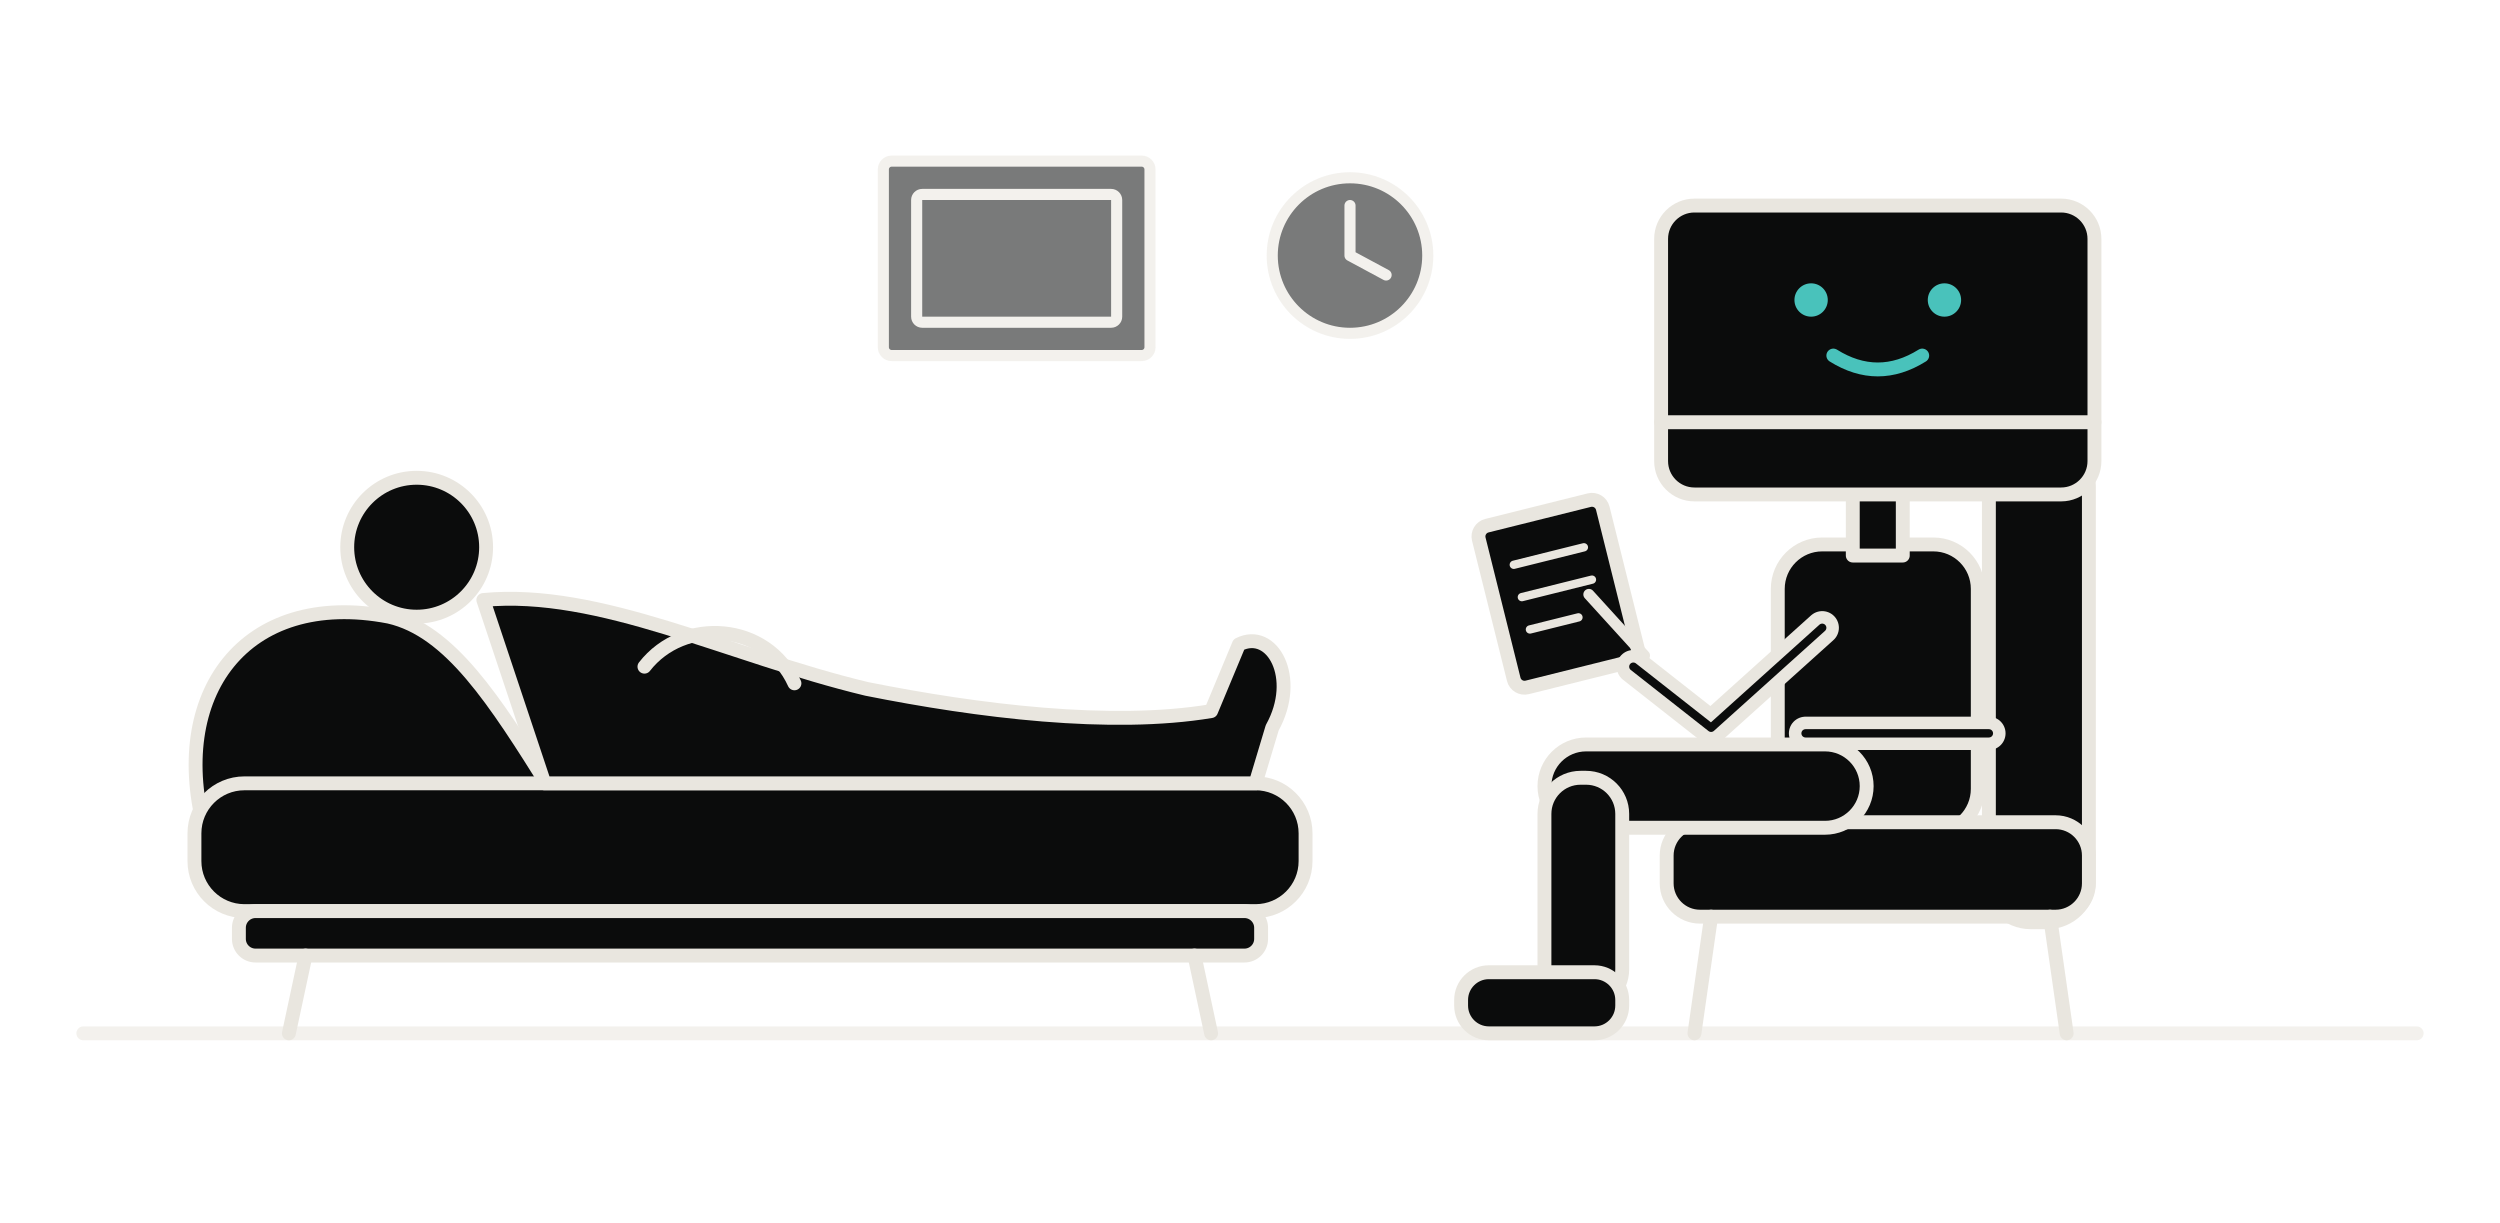
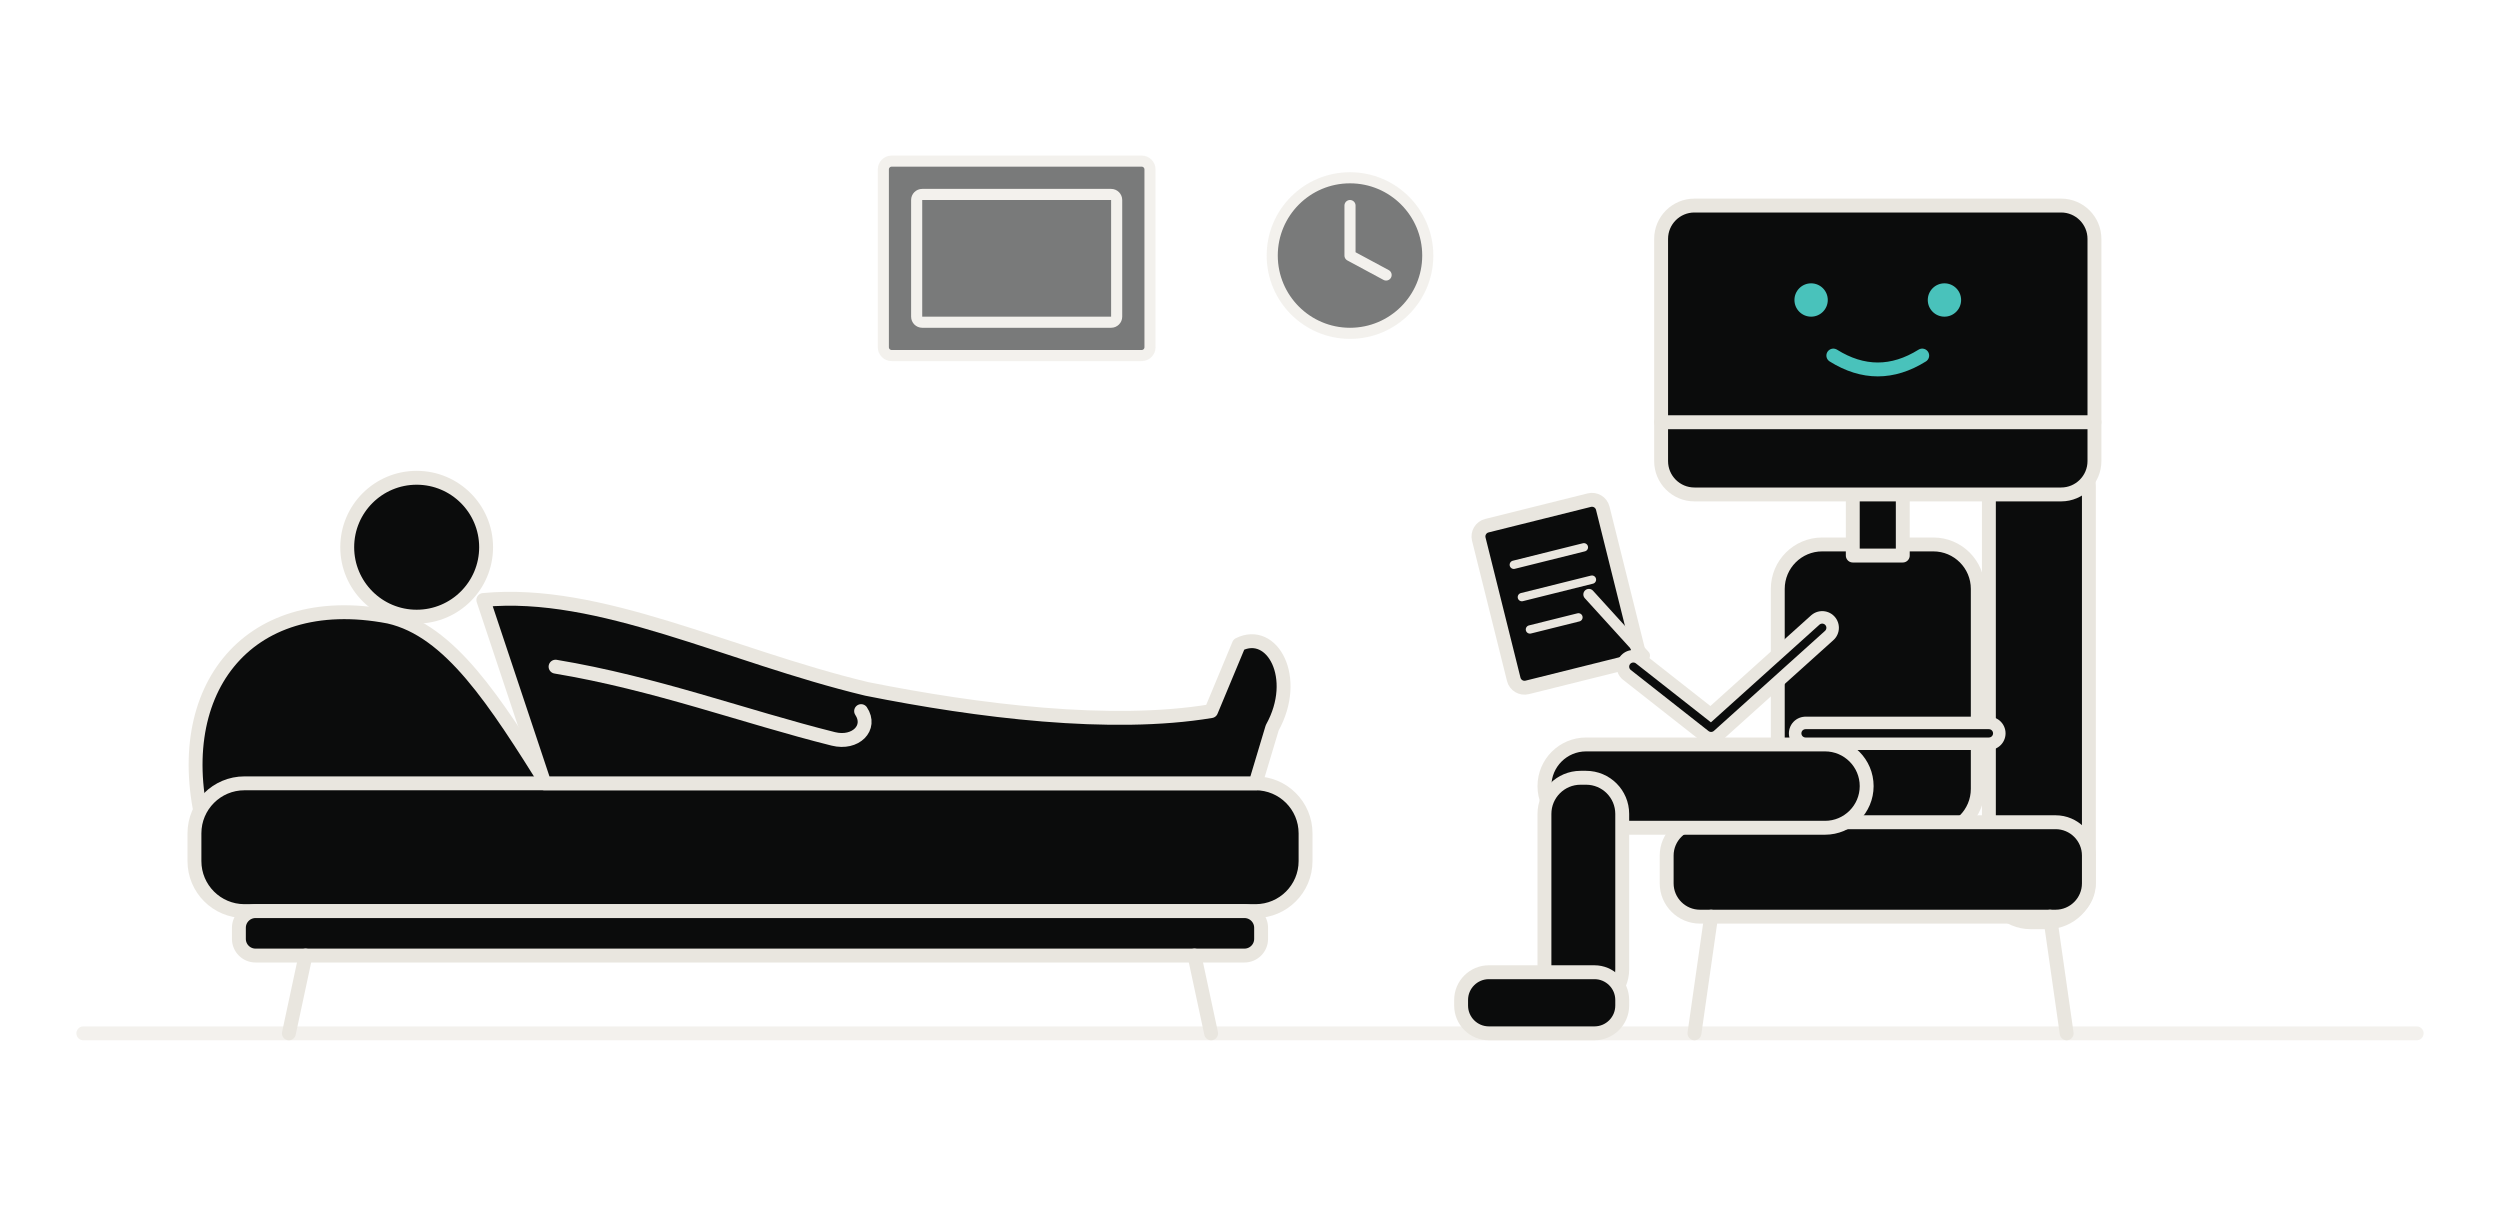
<svg xmlns="http://www.w3.org/2000/svg" viewBox="0 0 900 440" role="img" aria-labelledby="t d" fill="#0b0c0c" stroke="#e9e6df" stroke-width="5" stroke-linecap="round" stroke-linejoin="round">
  <g stroke-width="4" opacity="0.55">
    <rect x="318" y="58" width="96" height="70" rx="3" />
    <rect x="330" y="70" width="72" height="46" rx="2" />
    <circle cx="486" cy="92" r="28" />
    <path d="M486 92 L486 74 M486 92 L499 99" fill="none" />
  </g>
  <path d="M30 372 H870" fill="none" opacity="0.55" />
  <g>
    <path d="M74 300 C60 250 88 212 140 222 C162 227 178 252 198 284 Z" />
    <rect x="70" y="282" width="400" height="46" rx="18" />
    <rect x="86" y="328" width="368" height="16" rx="6" />
    <path d="M110 344 L104 372 M430 344 L436 372" fill="none" />
    <circle cx="150" cy="197" r="25" />
    <path d="M174 216 C216 212 262 236 312 248 C352 256 400 262 436 256 L446 232 C458 226 468 244 458 262 L452 282 L196 282 Z" />
-     <path d="M232 240 C246 222 276 224 286 246" fill="none" />
+     <path d="M200 240 C236 246 268 258 300 266 C308 268 314 262 310 256" fill="none" />
  </g>
  <g>
    <rect x="716" y="160" width="36" height="172" rx="15" />
    <rect x="640" y="196" width="72" height="104" rx="16" />
    <rect x="600" y="296" width="152" height="34" rx="12" />
    <path d="M616 330 L610 372 M738 330 L744 372" fill="none" />
    <rect x="556" y="268" width="116" height="30" rx="15" />
    <rect x="556" y="280" width="28" height="82" rx="13" />
    <rect x="526" y="350" width="58" height="22" rx="10" />
    <rect x="667" y="174" width="18" height="26" />
    <rect x="598" y="74" width="156" height="104" rx="12" />
    <path d="M598 152 H754" fill="none" />
    <circle cx="652" cy="108" r="6" fill="#49c2bb" stroke="none" />
    <circle cx="700" cy="108" r="6" fill="#49c2bb" stroke="none" />
    <path d="M660 128 Q676 138 692 128" fill="none" stroke="#49c2bb" />
    <g transform="rotate(-14 560 214)">
      <rect x="538" y="184" width="46" height="60" rx="4" />
      <path d="M548 200 H574 M548 212 H574 M548 224 H566" fill="none" stroke-width="3" />
    </g>
    <path d="M656 226 L616 262 L588 240" fill="none" stroke-width="12" />
    <path d="M656 226 L616 262 L588 240" fill="none" stroke="#0b0c0c" stroke-width="3" />
    <path d="M592 236 L572 214" fill="none" stroke-width="4" />
    <path d="M716 264 H650" fill="none" stroke-width="12" />
    <path d="M716 264 H650" fill="none" stroke="#0b0c0c" stroke-width="3" />
  </g>
</svg>
